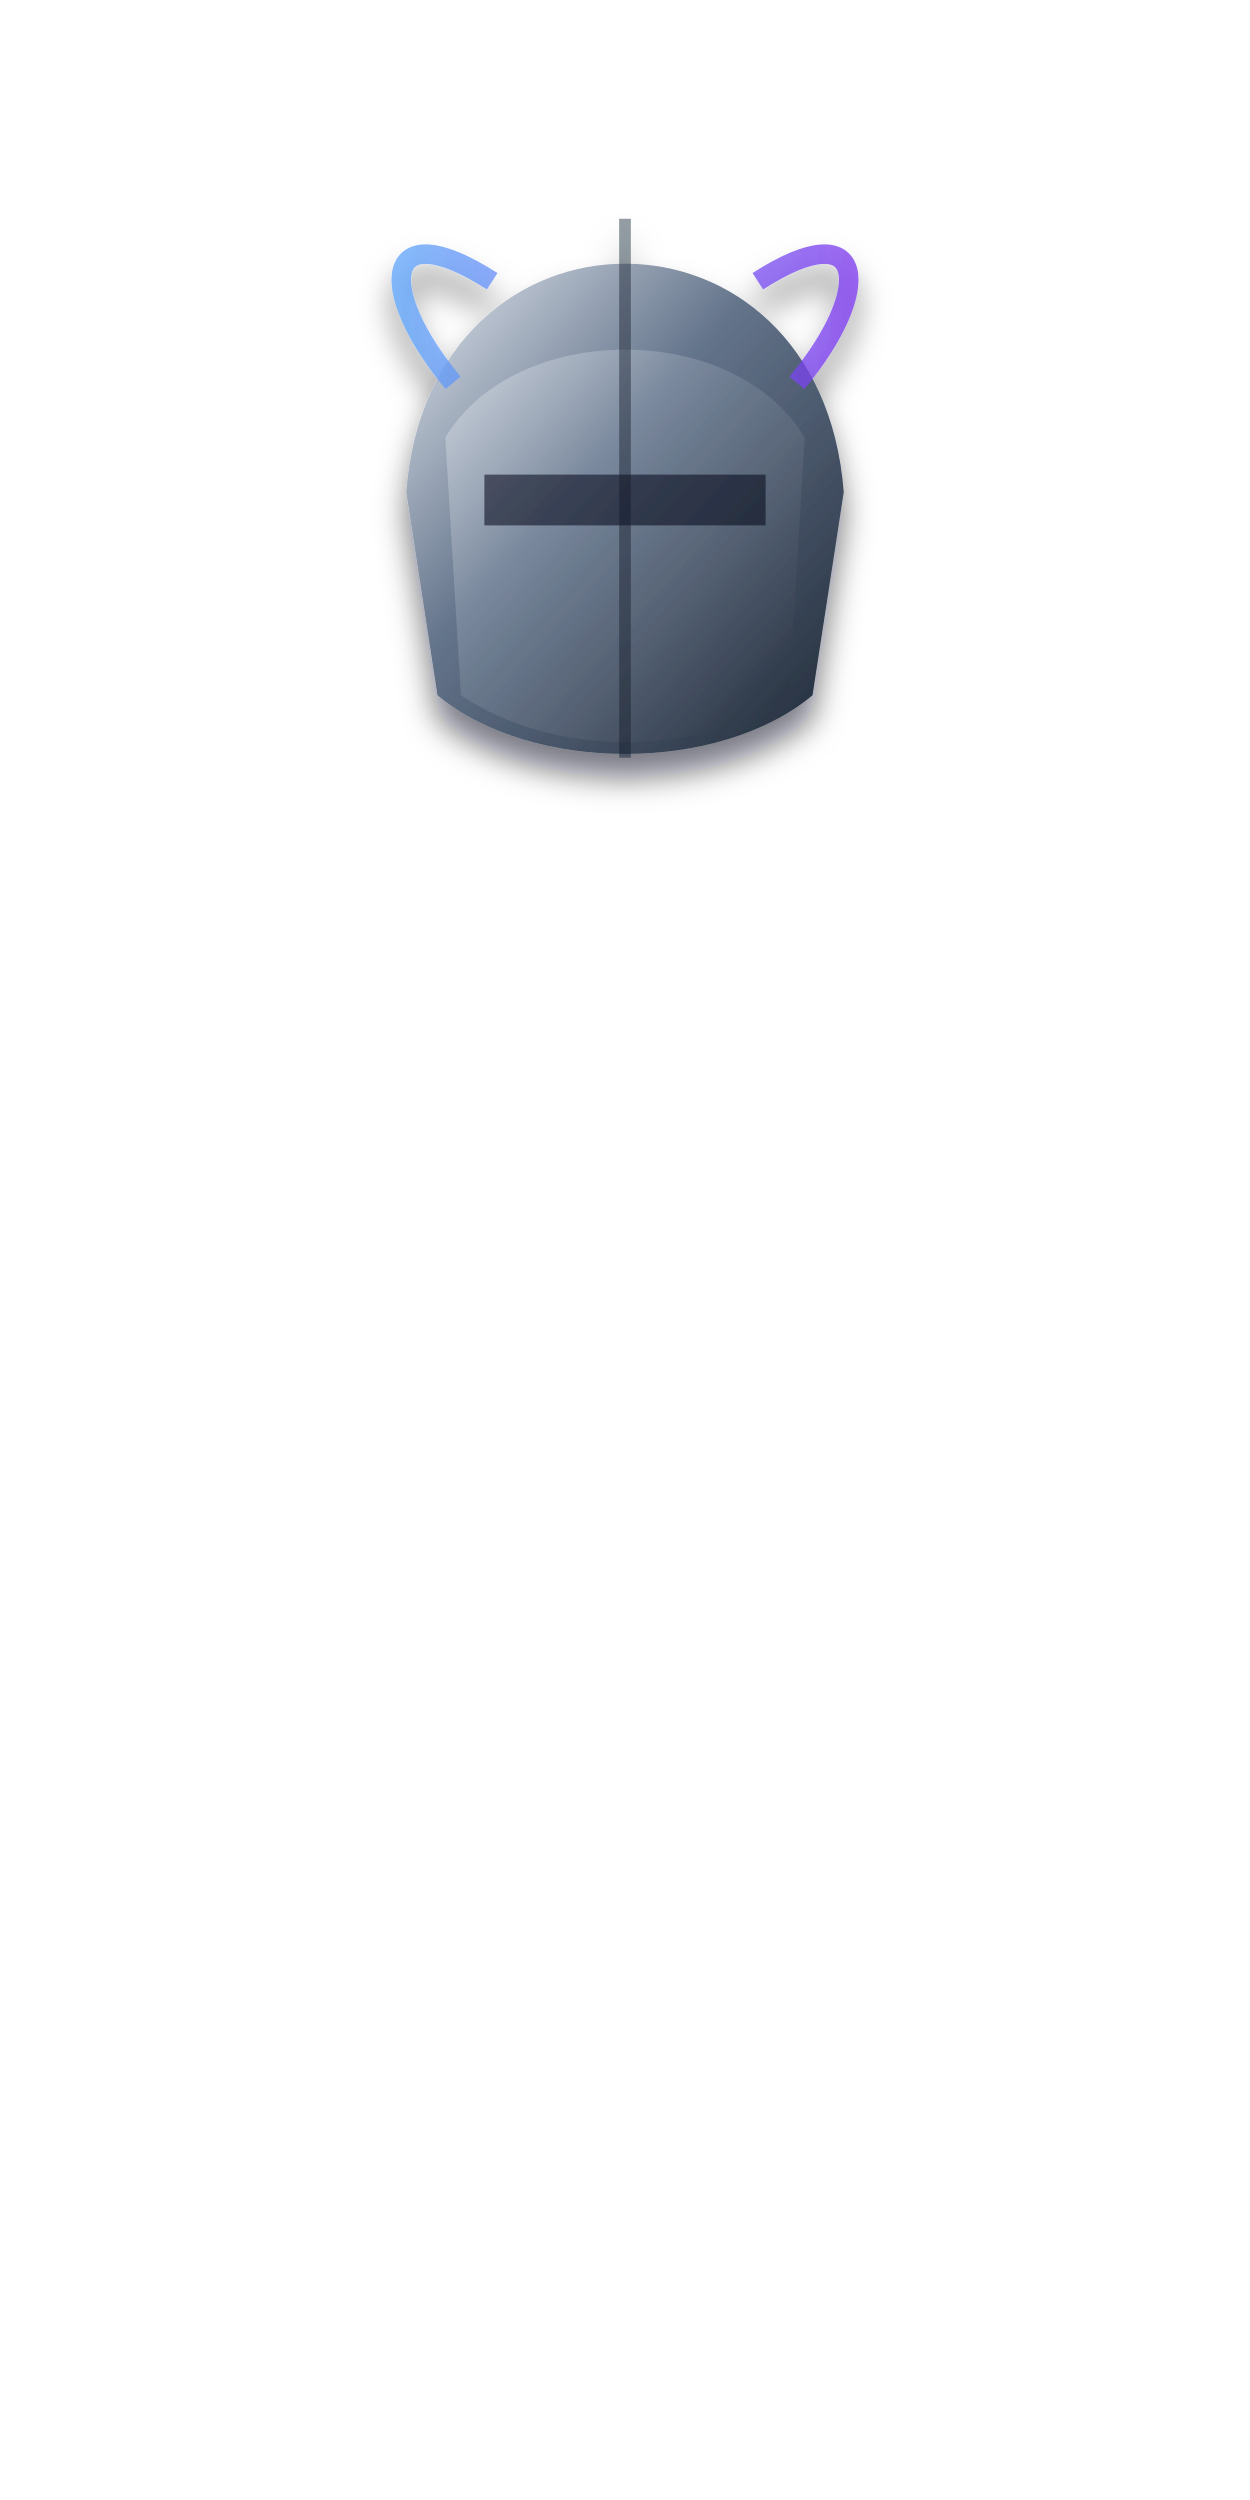
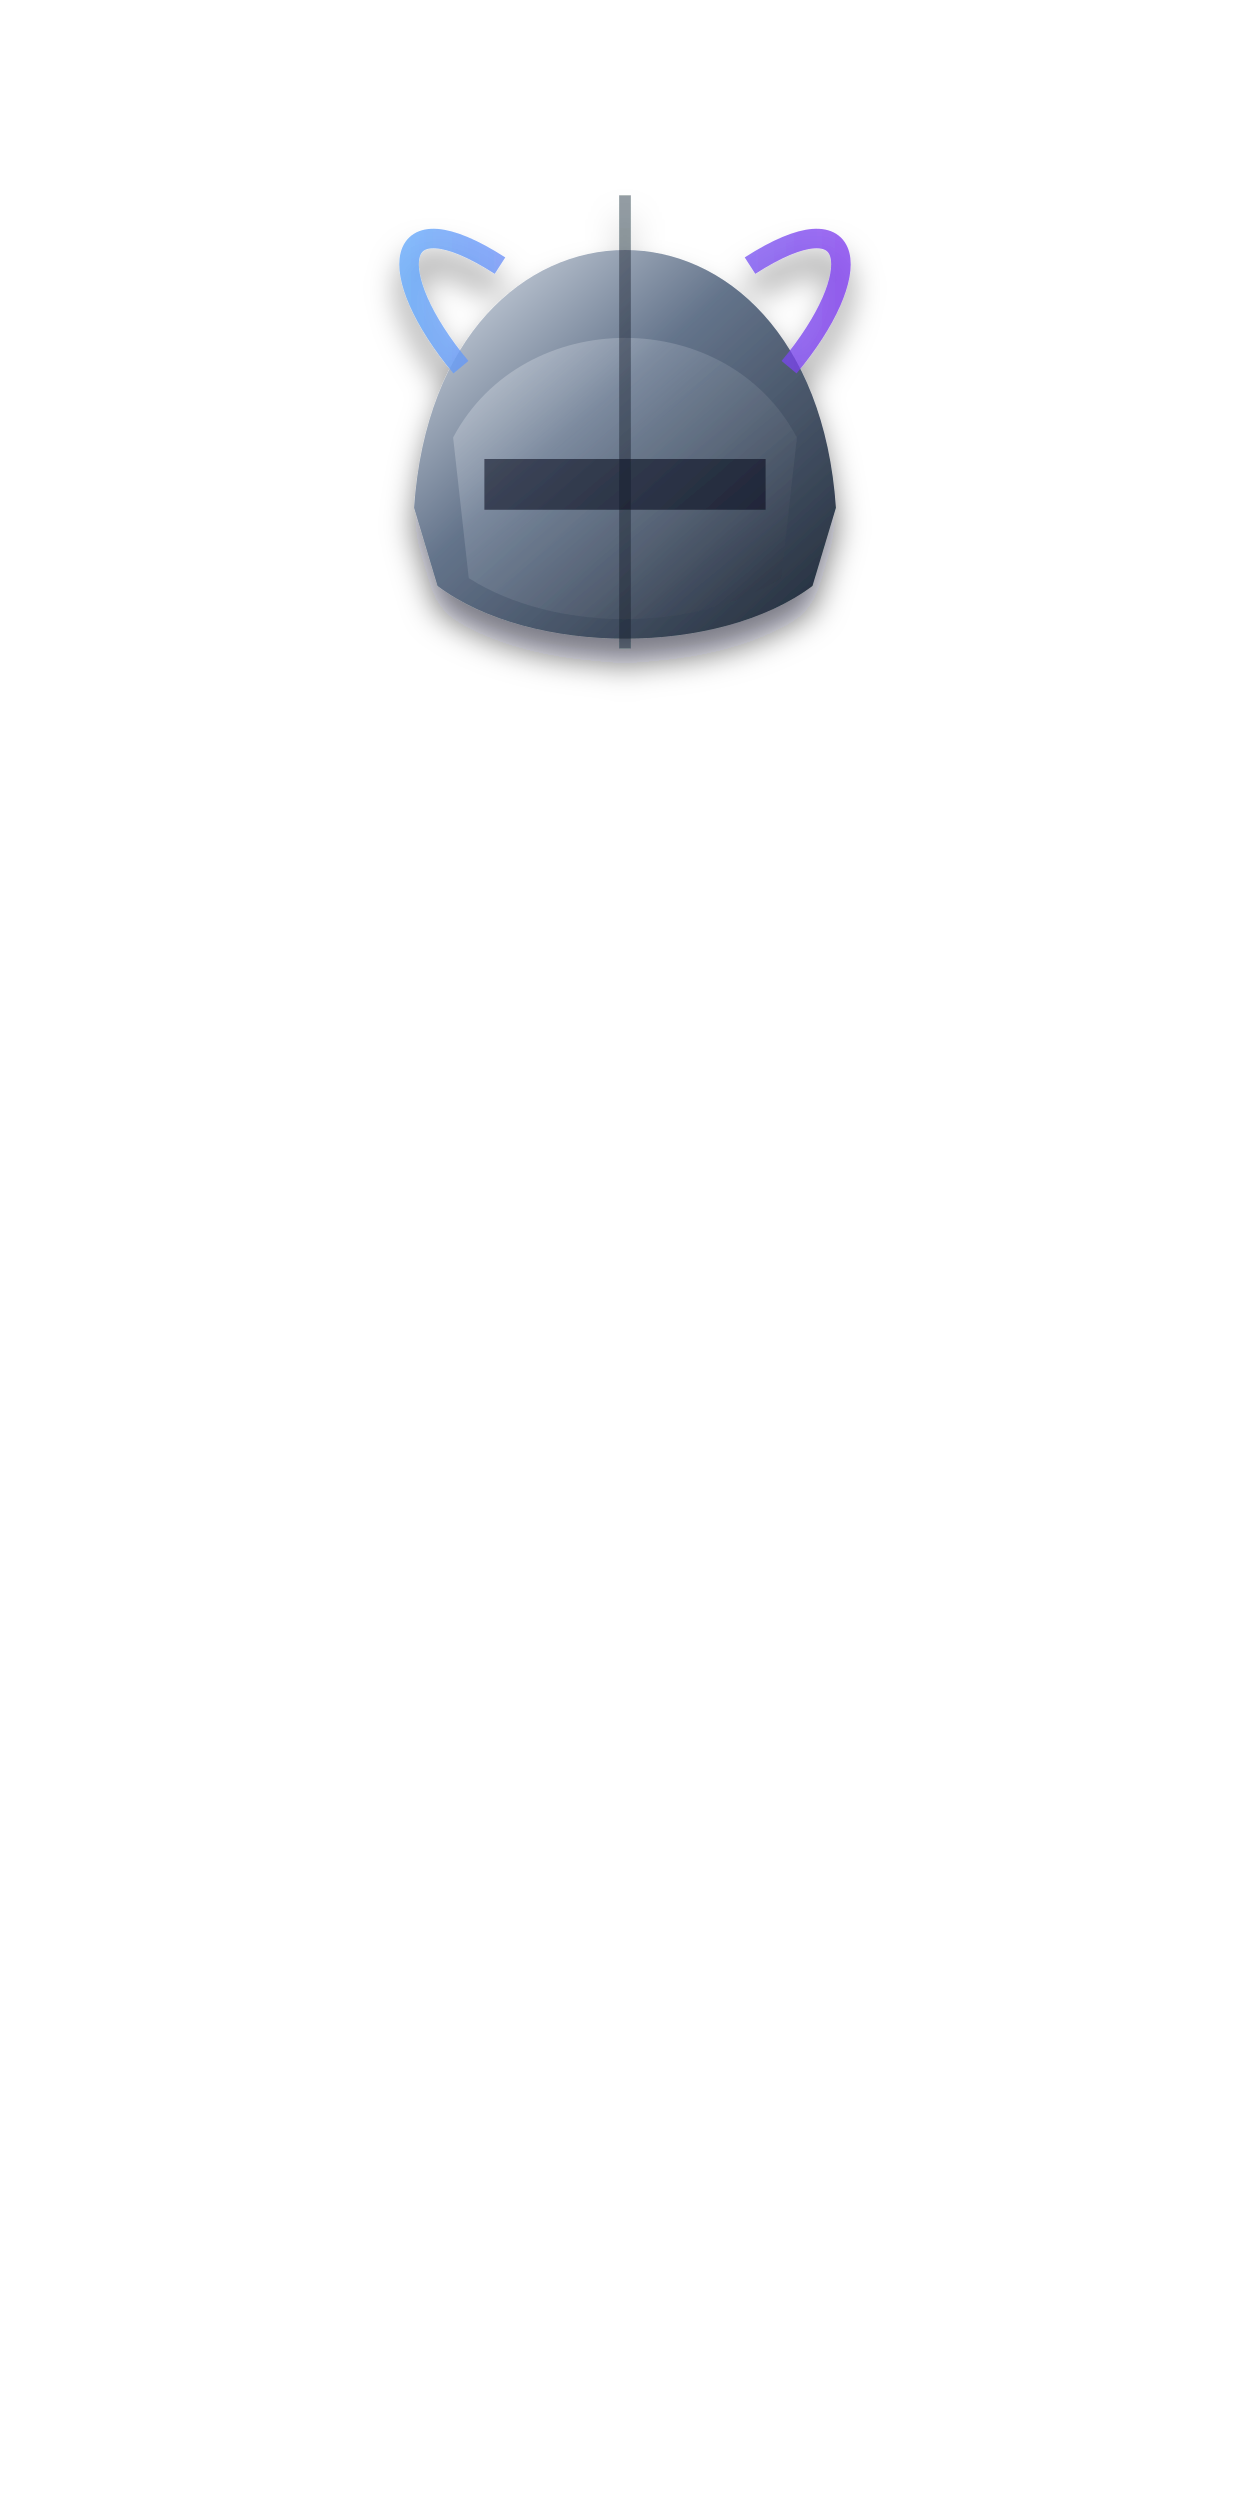
<svg xmlns="http://www.w3.org/2000/svg" viewBox="0 0 320 640">
  <defs>
    <linearGradient id="mat" x1="0" y1="0" x2="1" y2="1">
      <stop offset="0%" stop-color="#e2e8f0" />
      <stop offset="42%" stop-color="#64748b" />
      <stop offset="100%" stop-color="#1f2937" />
    </linearGradient>
    <linearGradient id="edge" x1="0" y1="0" x2="1" y2="1">
      <stop offset="0%" stop-color="#fff" stop-opacity=".75" />
      <stop offset="45%" stop-color="#eff6ff" stop-opacity=".28" />
      <stop offset="100%" stop-color="#020617" stop-opacity=".45" />
    </linearGradient>
    <linearGradient id="trim" x1="0" y1="0" x2="1" y2="0">
      <stop offset="0%" stop-color="#60a5fa" />
      <stop offset="100%" stop-color="#7c3aed" />
    </linearGradient>
    <radialGradient id="jewel" cx="38%" cy="28%" r="70%">
      <stop offset="0%" stop-color="#fff" />
      <stop offset="28%" stop-color="#eff6ff" />
      <stop offset="70%" stop-color="#60a5fa" />
      <stop offset="100%" stop-color="#7c3aed" />
    </radialGradient>
    <filter id="shadow" x="-30%" y="-30%" width="160%" height="160%">
      <feDropShadow dx="0" dy="6" stdDeviation="4" flood-color="#020617" flood-opacity=".52" />
    </filter>
  </defs>
  <g filter="url(#shadow)">
-     <path d="M104 126 C110 48 210 48 216 126 L208 178 C184 198 136 198 112 178 Z" fill="url(#mat)" />
-     <path d="M114 112 C132 82 188 82 206 112 L202 178 C178 194 142 194 118 178 Z" fill="url(#edge)" opacity=".42" />
-     <path d="M124 128 L196 128" stroke="#020617" stroke-width="13" opacity=".55" />
-     <path d="M160 56 L160 194" stroke="#111827" stroke-width="3" opacity=".42" fill="none" />
-     <path d="M116 98 C96 74 98 54 126 72 M204 98 C224 74 222 54 194 72" stroke="url(#trim)" stroke-width="5" opacity=".76" fill="none" />
+     <path d="M106 130 C112 42 208 42 214 130 L208 150 C184 168 136 168 112 150 Z" fill="url(#mat)" />
+     <path d="M116 112 C134 78 186 78 204 112 L200 148 C178 162 142 162 120 148 Z" fill="url(#edge)" opacity=".42" />
+     <path d="M124 124 L196 124" stroke="#020617" stroke-width="13" opacity=".55" />
+     <path d="M160 50 L160 166" stroke="#111827" stroke-width="3" opacity=".42" fill="none" />
+     <path d="M118 94 C98 70 100 50 128 68 M202 94 C222 70 220 50 192 68" stroke="url(#trim)" stroke-width="5" opacity=".76" fill="none" />
  </g>
</svg>
